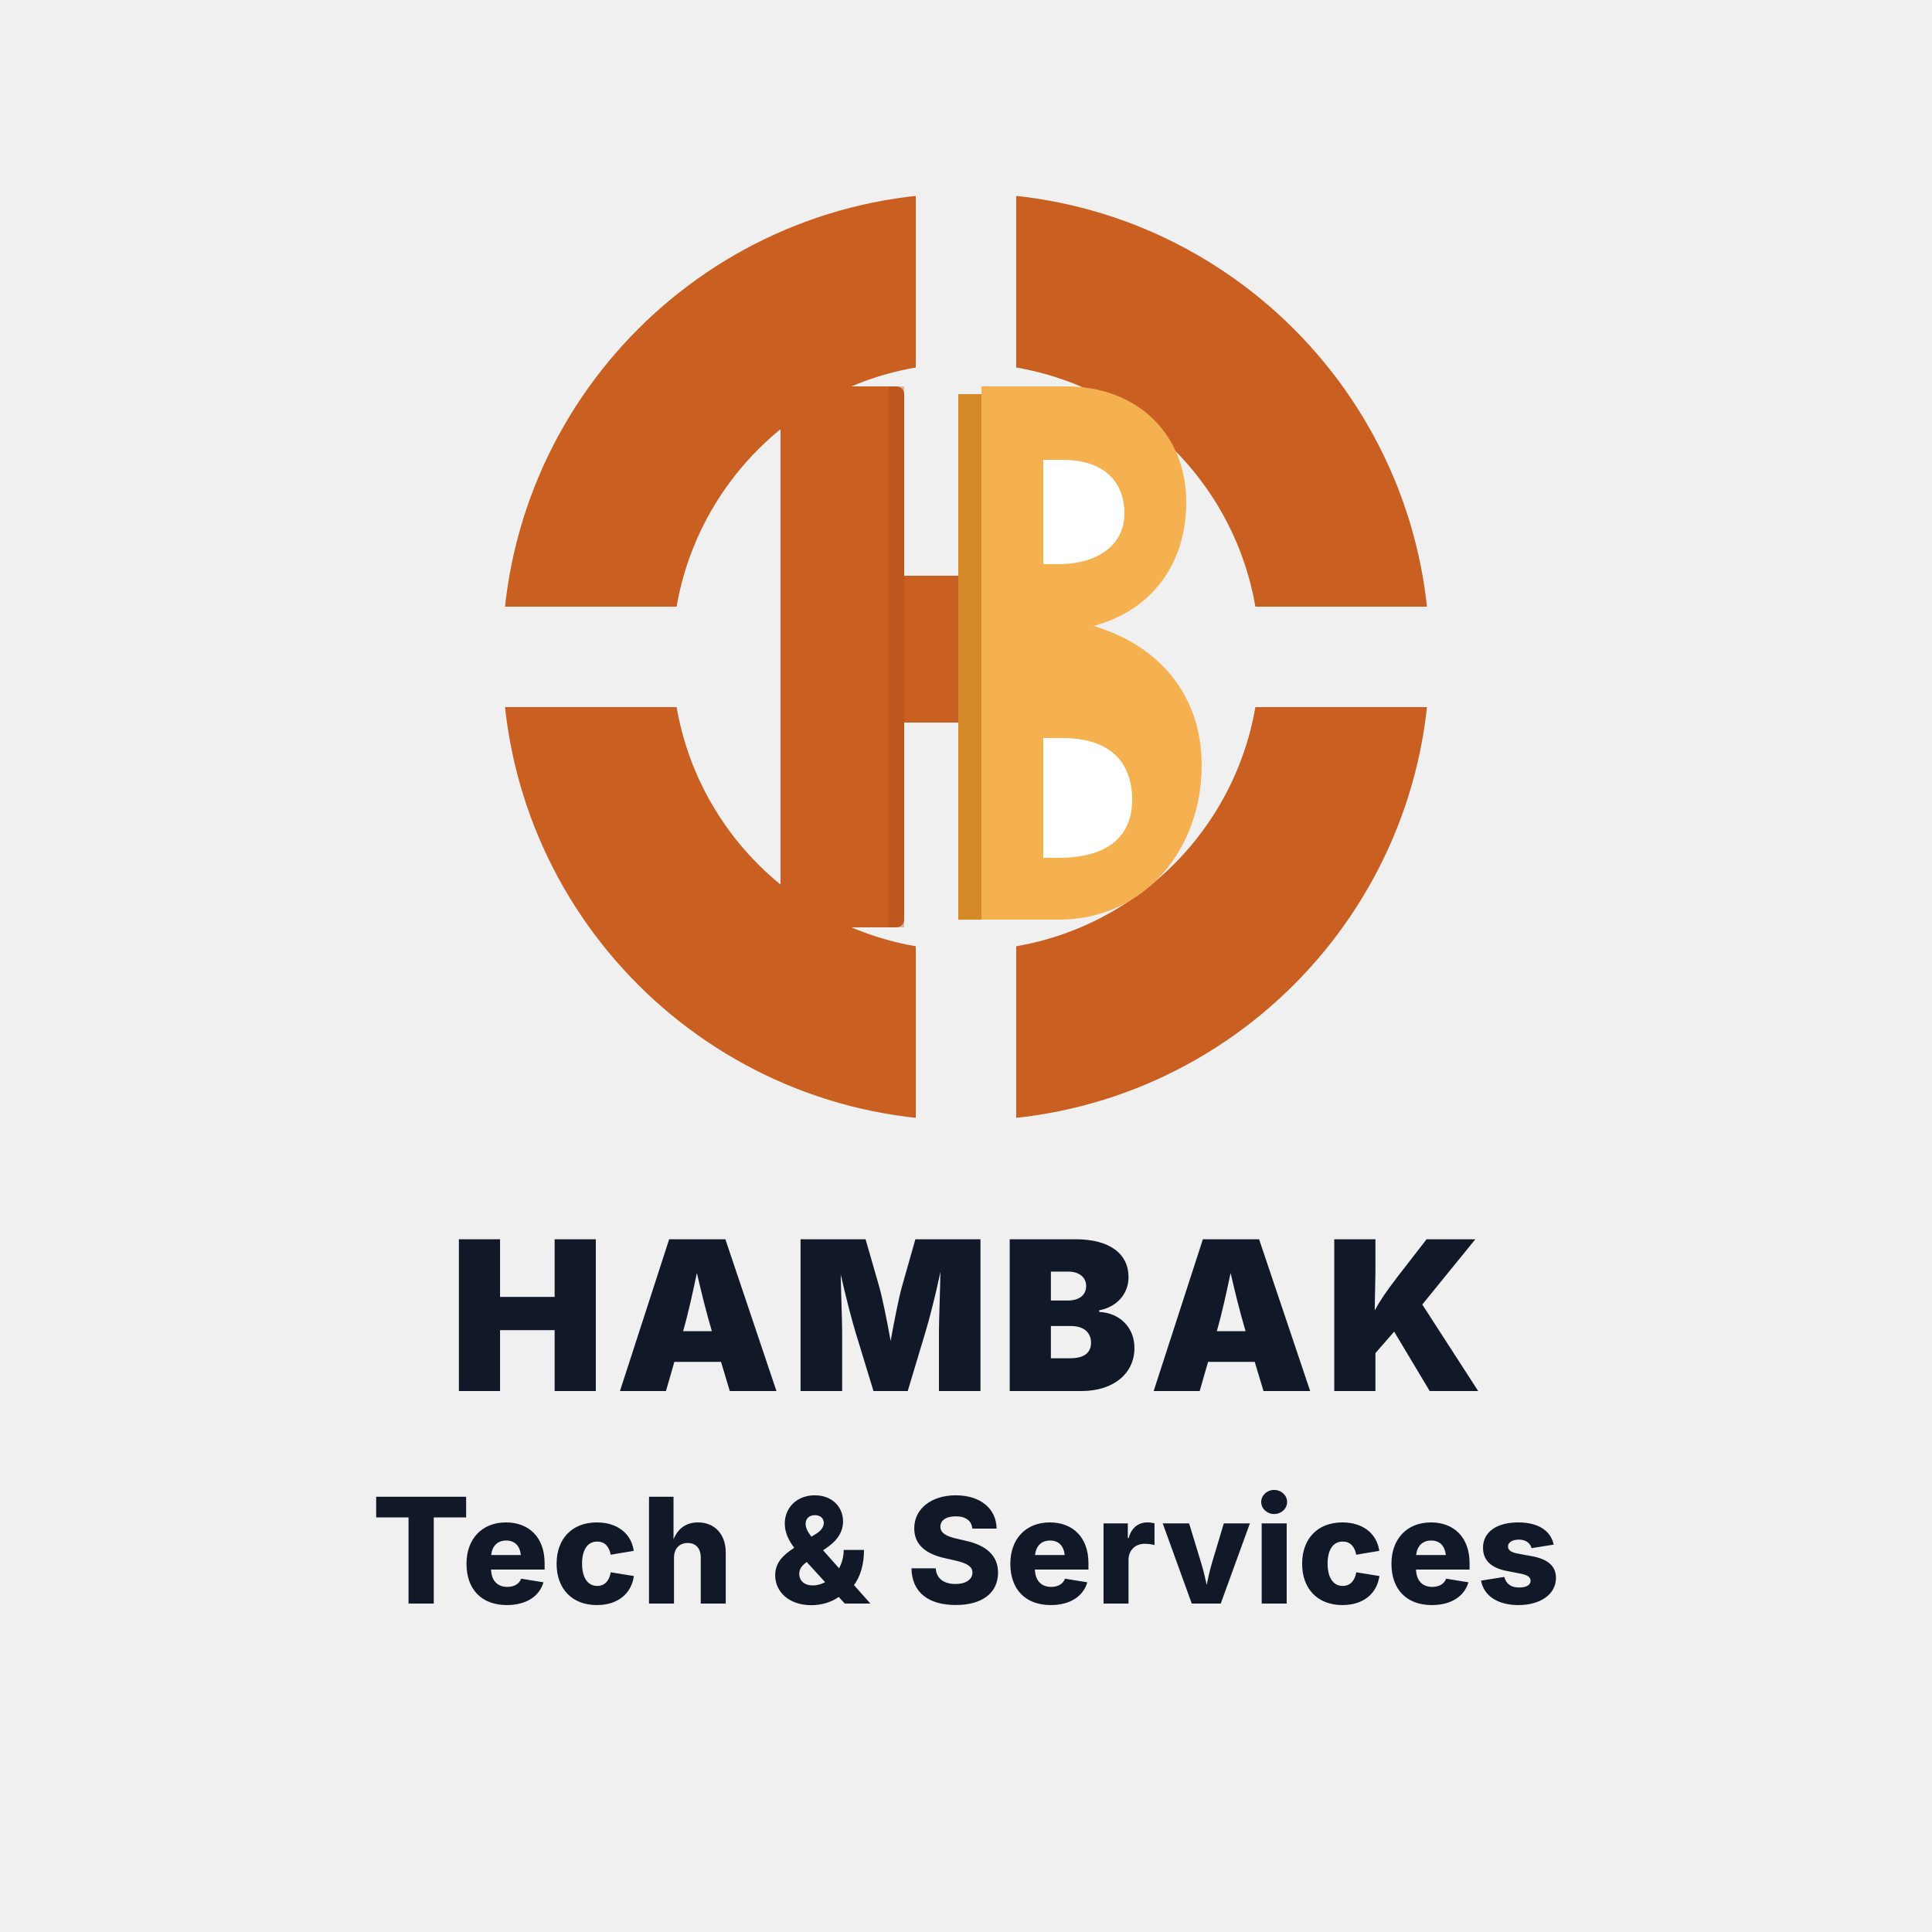
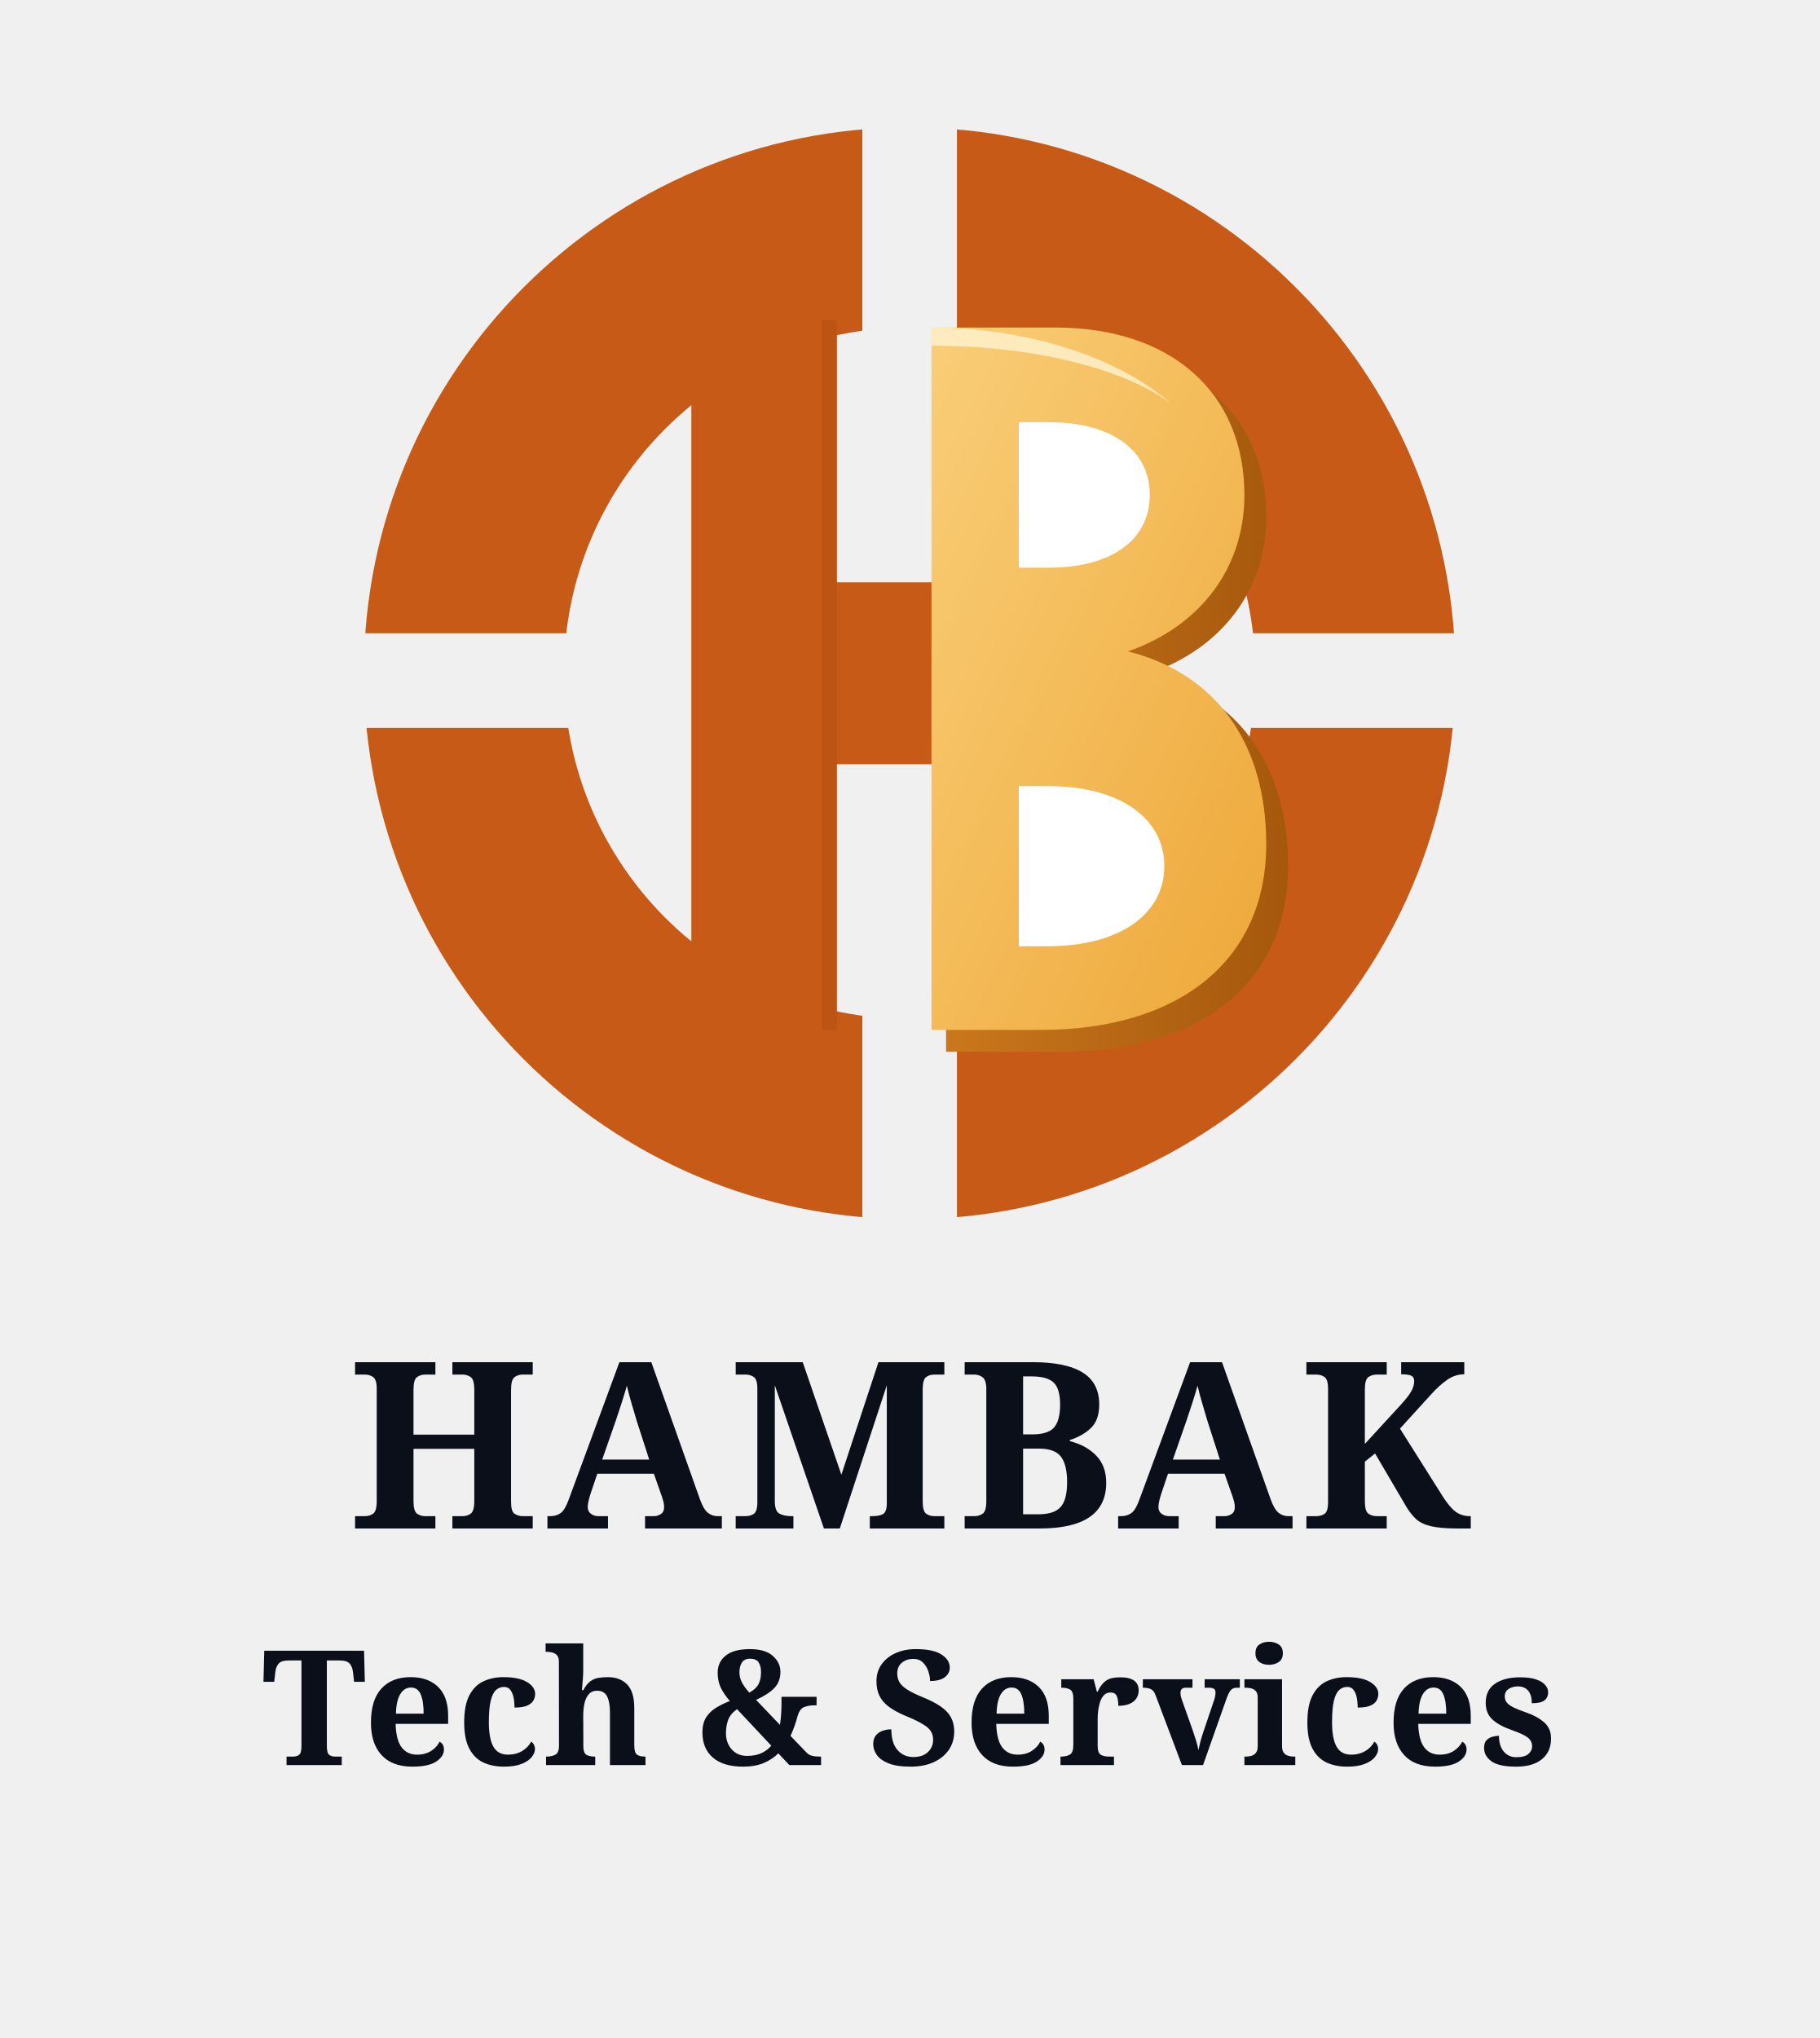
- <svg xmlns="http://www.w3.org/2000/svg" viewBox="0 0 500 500" width="100%" height="100%">
+ <svg xmlns="http://www.w3.org/2000/svg" viewBox="0 0 500 560" width="100%" height="100%">
  <defs>
-     <mask id="logo-light-gaps">
-       <rect width="500" height="500" fill="#FFFFFF" />
-       <rect x="0" y="157" width="500" height="26" fill="#000000" />
-       <rect x="237" y="0" width="26" height="500" fill="#000000" />
+     <mask id="logo-light-quadrant-gaps">
+       <rect width="500" height="560" fill="#FFFFFF" />
+       <rect x="0" y="174" width="500" height="26" fill="#000000" />
+       <rect x="237" y="0" width="26" height="560" fill="#000000" />
    </mask>
+     <linearGradient id="b-lobe-light" x1="0%" y1="0%" x2="100%" y2="100%">
+       <stop offset="0%" stop-color="#F9CE78" />
+       <stop offset="100%" stop-color="#EEA738" />
+     </linearGradient>
+     <linearGradient id="b-bevel-light-grad" x1="0%" y1="0%" x2="100%" y2="0%">
+       <stop offset="0%" stop-color="#CA771D" />
+       <stop offset="100%" stop-color="#A5580C" />
+     </linearGradient>
  </defs>
-   <path d="M 250 50 A 120 120 0 1 0 250 290 A 120 120 0 1 0 250 50 Z M 250 94 A 76 76 0 1 1 250 246 A 76 76 0 1 1 250 94 Z" fill="#C96022" fill-rule="evenodd" mask="url(#logo-light-gaps)" />
+   <path d="M 250 35 A 150 150 0 1 0 250 335 A 150 150 0 1 0 250 35 Z M 250 90 A 95 95 0 1 1 250 280 A 95 95 0 1 1 250 90 Z" fill="#C85A17" fill-rule="evenodd" mask="url(#logo-light-quadrant-gaps)" />
  <g id="monogram-h-light">
-     <rect x="202" y="100" width="32" height="140" rx="2" fill="#C96022" />
-     <rect x="230" y="149" width="34" height="38" fill="#C96022" />
-     <rect x="230" y="100" width="4" height="140" fill="#A84814" opacity="0.35" />
+     <rect x="190" y="88" width="40" height="195" rx="2" fill="#C85A17" />
+     <rect x="228" y="160" width="42" height="50" fill="#C85A17" />
+     <rect x="226" y="88" width="4" height="195" fill="#A8450E" opacity="0.3" />
  </g>
  <g id="monogram-b-light">
-     <path d="M 248 102 L 255 102 L 255 238 L 248 238 Z" fill="#D68928" />
-     <path d="M 254 100 H 276 C 294 100, 307 112, 307 130 C 307 146, 298 158, 283 162 C 300 167, 311 180, 311 198 C 311 220, 296 238, 274 238 H 254 Z" fill="#F5B050" />
-     <path d="M 270 119 H 275 C 285 119, 291 124, 291 133 C 291 141, 284 146, 274 146 H 270 Z" fill="#FFFFFF" />
-     <path d="M 270 191 H 275 C 287 191, 293 197, 293 207 C 293 217, 286 222, 274 222 H 270 Z" fill="#FFFFFF" />
+     <path d="M 256 92 H 292 C 324 92, 344 110, 344 138 C 344 158, 332 174, 312 181 C 336 187, 350 206, 350 234 C 350 266, 326 285, 288 285 H 256 Z" fill="url(#b-bevel-light-grad)" transform="translate(4, 4)" />
+     <path d="M 256 90 H 290 C 322 90, 342 108, 342 136 C 342 156, 330 172, 310 179 C 334 185, 348 204, 348 232 C 348 264, 324 283, 286 283 H 256 Z" fill="url(#b-lobe-light)" />
+     <path d="M 280 116 H 288 C 306 116, 316 124, 316 136 C 316 148, 306 156, 288 156 H 280 Z" fill="#FFFFFF" />
+     <path d="M 280 216 H 288 C 308 216, 320 225, 320 238 C 320 251, 308 260, 288 260 H 280 Z" fill="#FFFFFF" />
+     <path d="M 256 90 C 280 90, 306 97, 322 111 C 310 102, 286 95, 256 95 Z" fill="#FFF2D1" opacity="0.8" />
  </g>
-   <text x="250" y="360" text-anchor="middle" font-family="system-ui, -apple-system, 'Segoe UI', serif" font-size="54" font-weight="900" letter-spacing="2.5" fill="#111827">HAMBAK</text>
-   <text x="250" y="415" text-anchor="middle" font-family="system-ui, -apple-system, 'Segoe UI', serif" font-size="38" font-weight="800" letter-spacing="0.5" fill="#111827">Tech &amp; Services</text>
+   <text x="250" y="420" text-anchor="middle" font-family="'Cooper Black', 'Rockwell Extra Bold', 'Clarendon', Georgia, serif" font-size="64" font-weight="900" letter-spacing="2" fill="#0B0F19">HAMBAK</text>
+   <text x="250" y="485" text-anchor="middle" font-family="'Cooper Black', 'Rockwell', Georgia, serif" font-size="44" font-weight="800" letter-spacing="0.5" fill="#0B0F19">Tech &amp; Services</text>
</svg>
